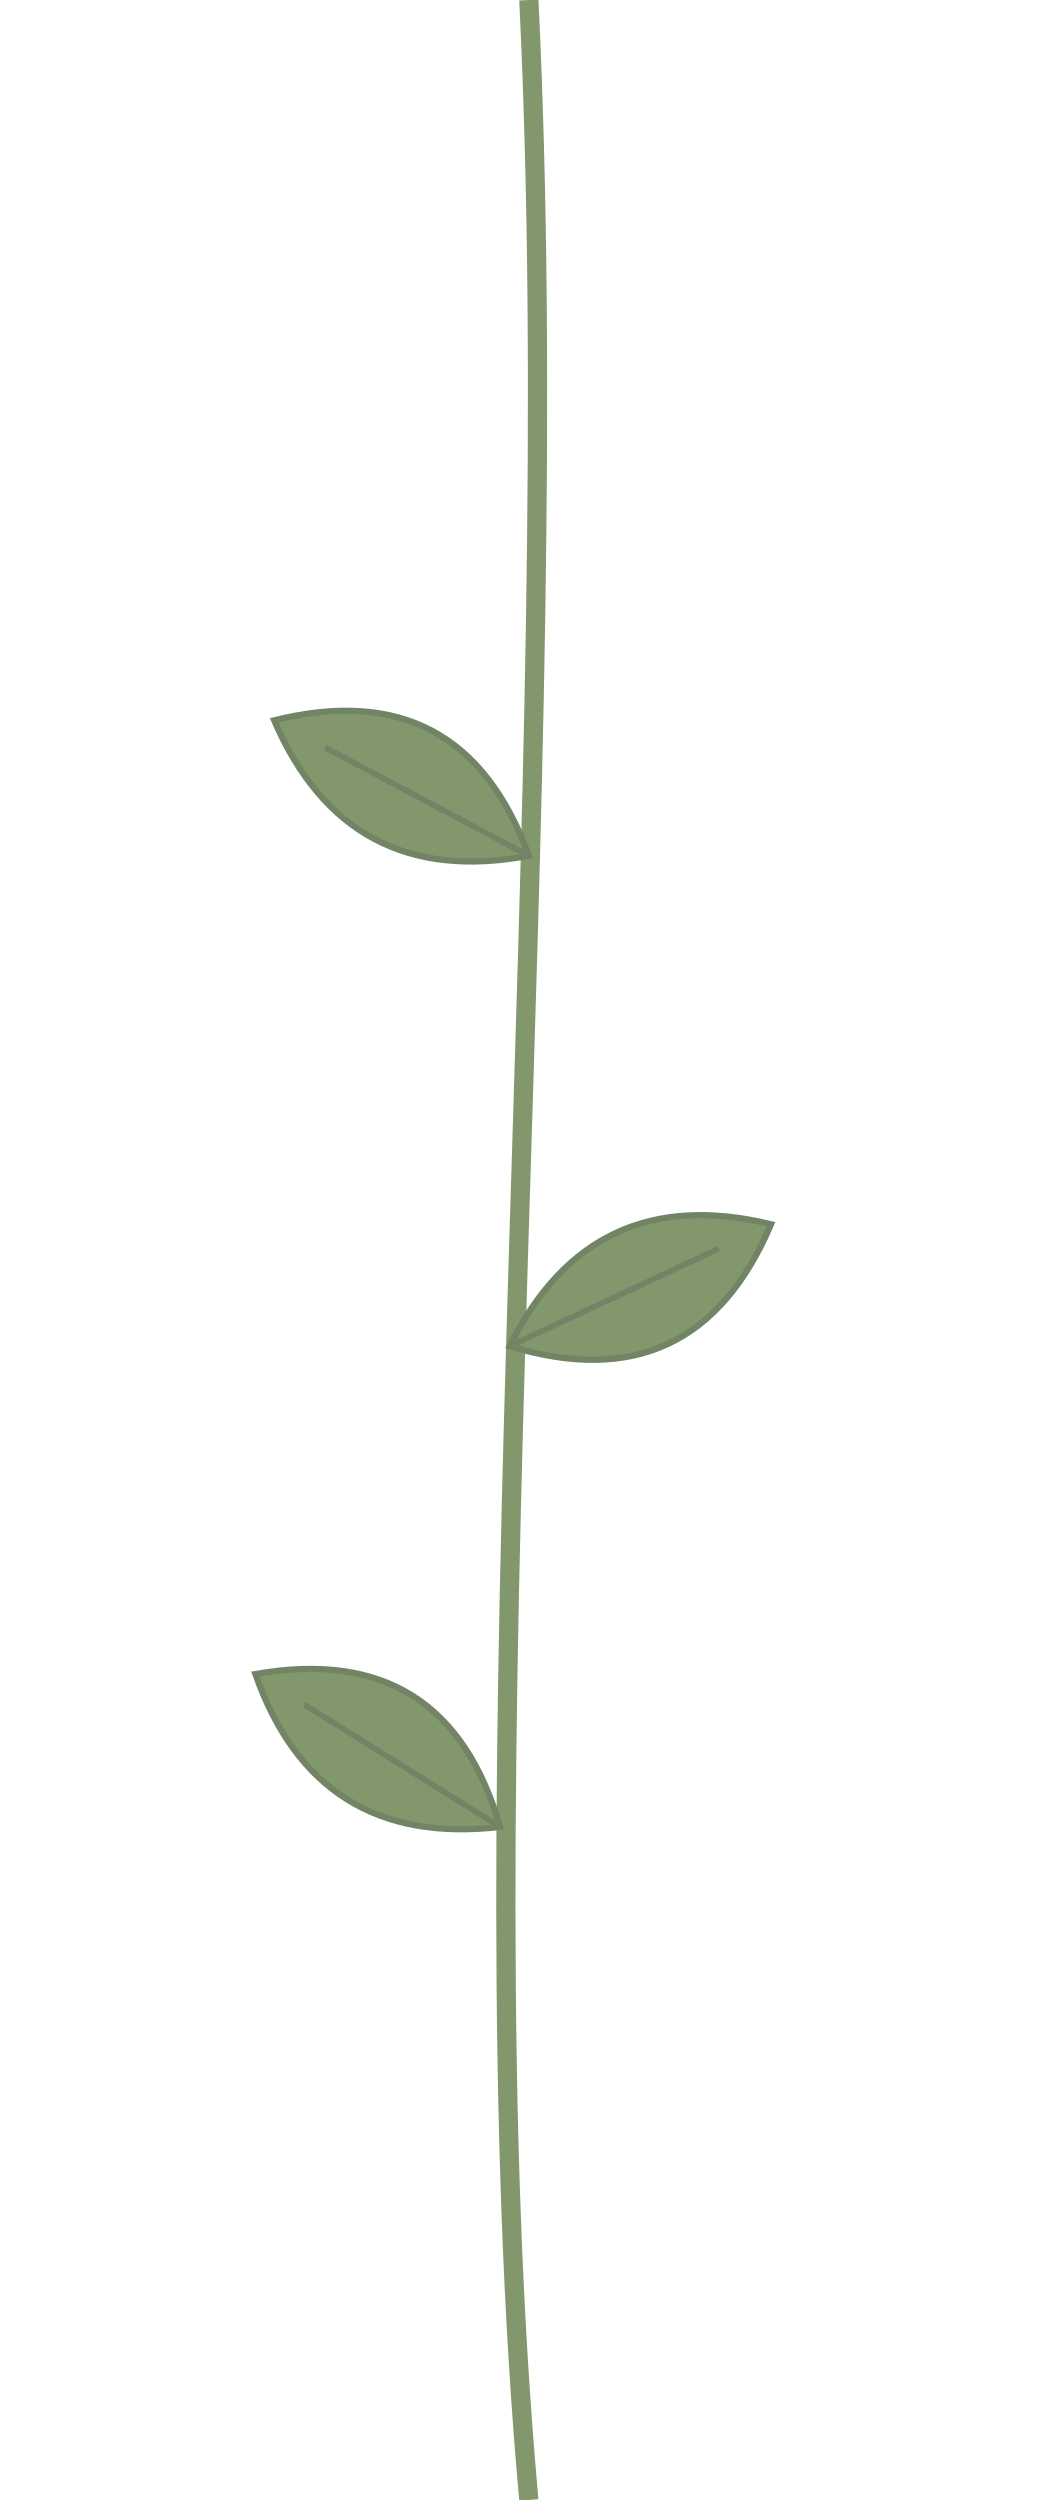
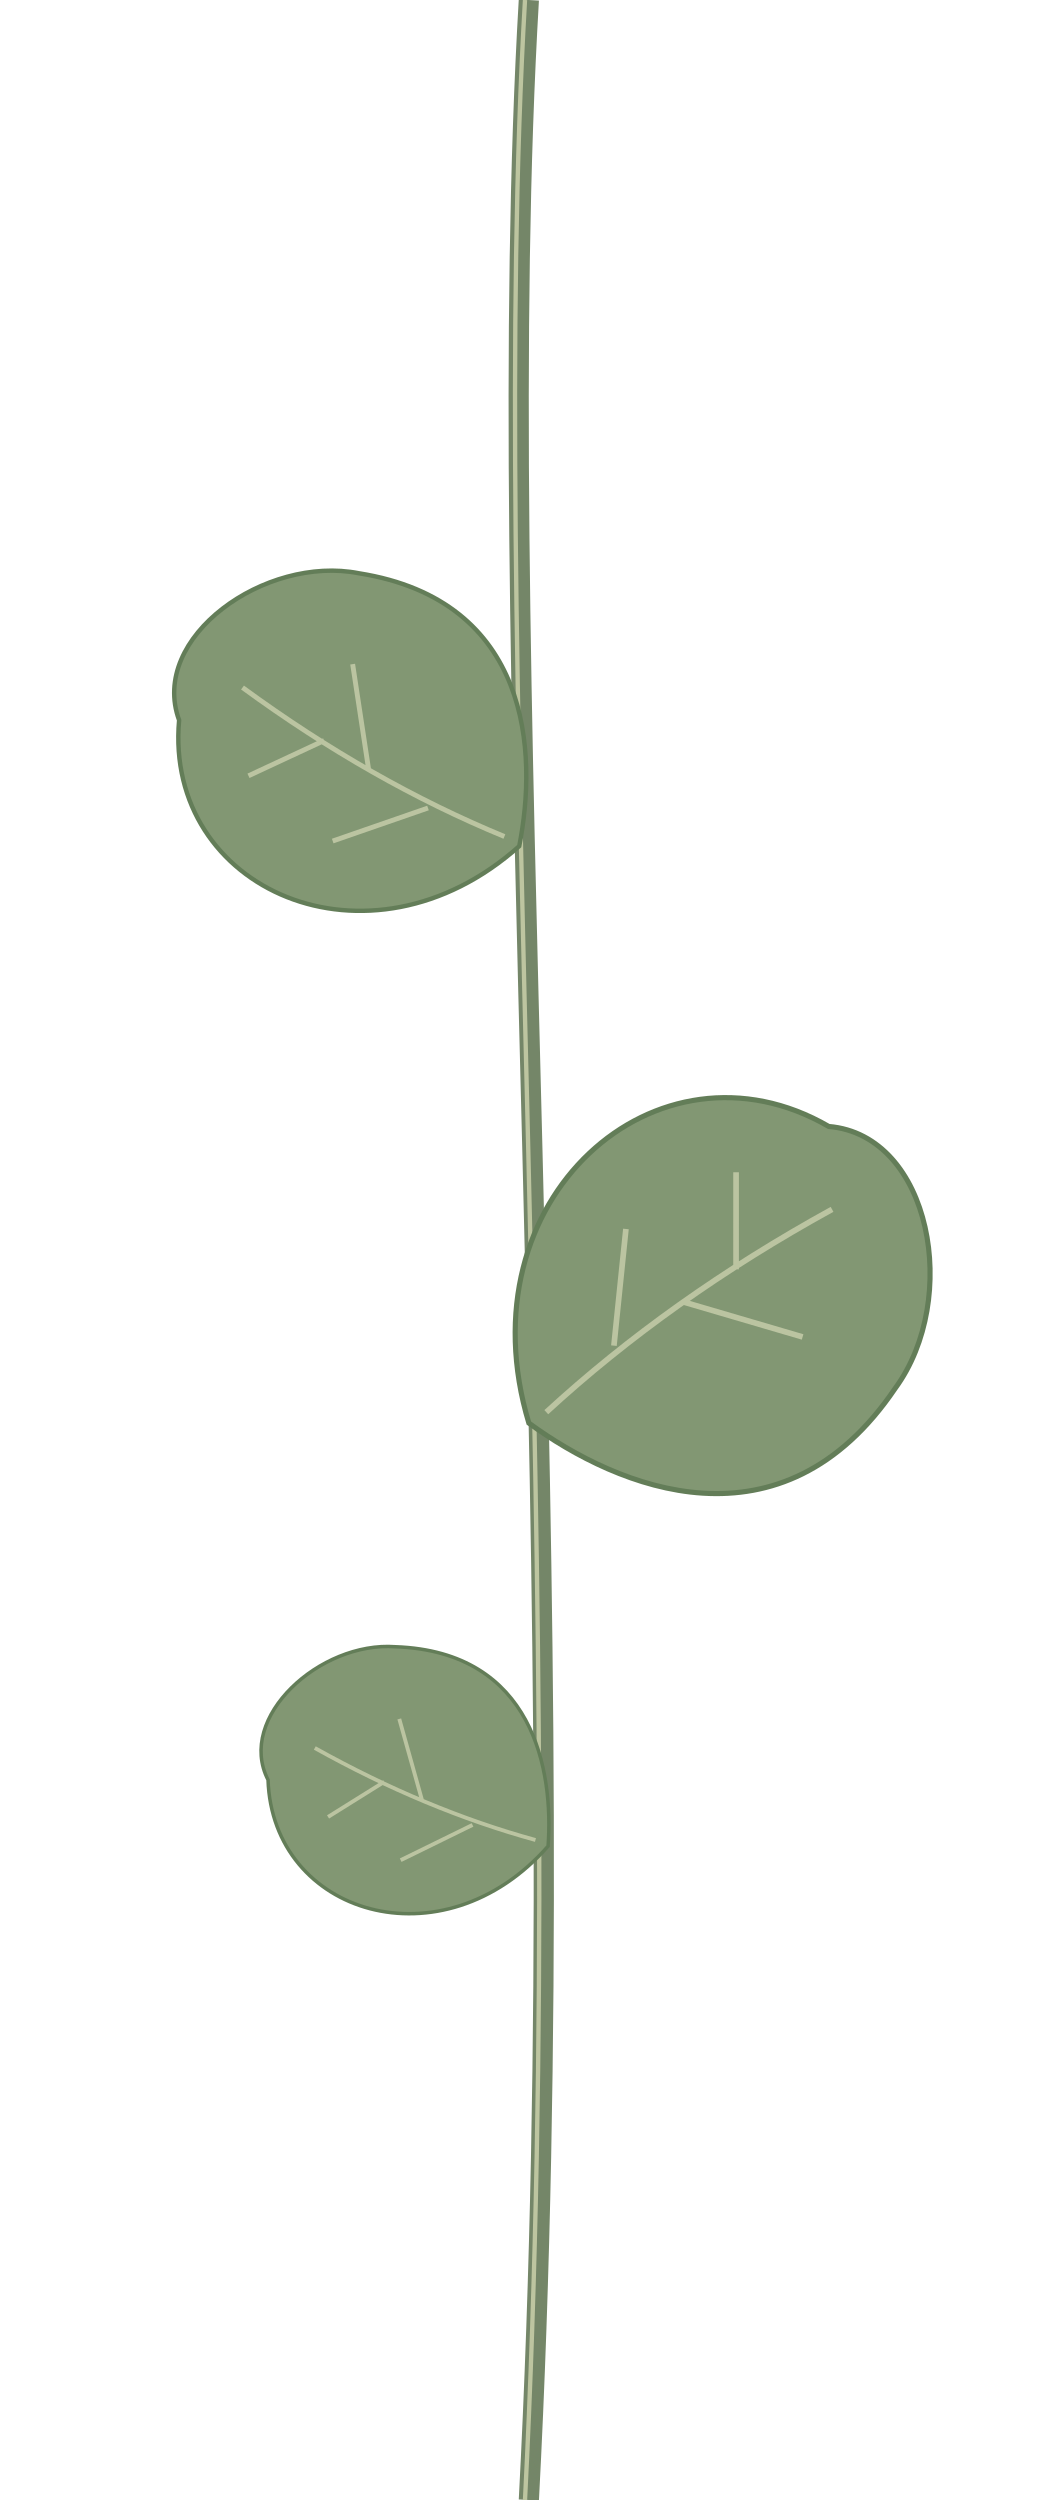
<svg xmlns="http://www.w3.org/2000/svg" width="110" height="260" viewBox="0 0 110 260">
-   <path d="M55 0C59 82 48 183 55 260" fill="none" stroke="#82976b" stroke-width="2" />
-   <g transform="translate(55 89) rotate(-62)">
-     <path d="M0 0Q-12.0 -15.0 0 -30Q13.5 -15.0 0 0Z" fill="#82976b" stroke="#718465" stroke-width="0.65" />
-     <path d="M0 0L0 -24.0" fill="none" stroke="#718465" stroke-width=".6" />
+   <path d="M55 0C51 68 60 165 55 260" fill="none" stroke="#748668" stroke-width="2.1" />
+   <path d="M54.6 0C50.7 67 59.4 165 54.6 260" fill="none" stroke="#bdc5a0" stroke-width=".45" />
+   <g transform="translate(54 88) rotate(-57) scale(0.92)">
+     <path d="M0 0C-22 -6 -26 -31 -9 -40C-3 -48 12 -42 16 -32C24 -14 10 -4 0 0Z" fill="#829773" stroke="#637d58" stroke-width=".5" />
+     <path d="M0 -2Q-3 -18 -2 -36M-2 -11L-11 -18M-2 -19L7 -27M-2 -25L-10 -30" fill="none" stroke="#bbc4a1" stroke-width=".55" />
  </g>
-   <g transform="translate(53 140) rotate(65)">
-     <path d="M0 0Q-12.0 -15.0 0 -30Q13.5 -15.0 0 0Z" fill="#82976b" stroke="#718465" stroke-width="0.65" />
-     <path d="M0 0L0 -24.0" fill="none" stroke="#718465" stroke-width=".6" />
+   <g transform="translate(55 148) rotate(58) scale(1.07)">
+     <path d="M0 0C-22 -6 -26 -31 -9 -40C-3 -48 12 -42 16 -32C24 -14 10 -4 0 0Z" fill="#829773" stroke="#637d58" stroke-width=".5" />
+     <path d="M0 -2Q-3 -18 -2 -36M-2 -11L-11 -18M-2 -19L7 -27M-2 -25L-10 -30" fill="none" stroke="#bbc4a1" stroke-width=".55" />
  </g>
-   <g transform="translate(52 190) rotate(-58)">
-     <path d="M0 0Q-12.0 -15.0 0 -30Q13.5 -15.0 0 0Z" fill="#82976b" stroke="#718465" stroke-width="0.65" />
-     <path d="M0 0L0 -24.0" fill="none" stroke="#718465" stroke-width=".6" />
+   <g transform="translate(57 192) rotate(-64) scale(0.73)">
+     <path d="M0 0C-22 -6 -26 -31 -9 -40C-3 -48 12 -42 16 -32C24 -14 10 -4 0 0Z" fill="#829773" stroke="#637d58" stroke-width=".5" />
+     <path d="M0 -2Q-3 -18 -2 -36M-2 -11L-11 -18M-2 -19L7 -27M-2 -25L-10 -30" fill="none" stroke="#bbc4a1" stroke-width=".55" />
  </g>
</svg>
